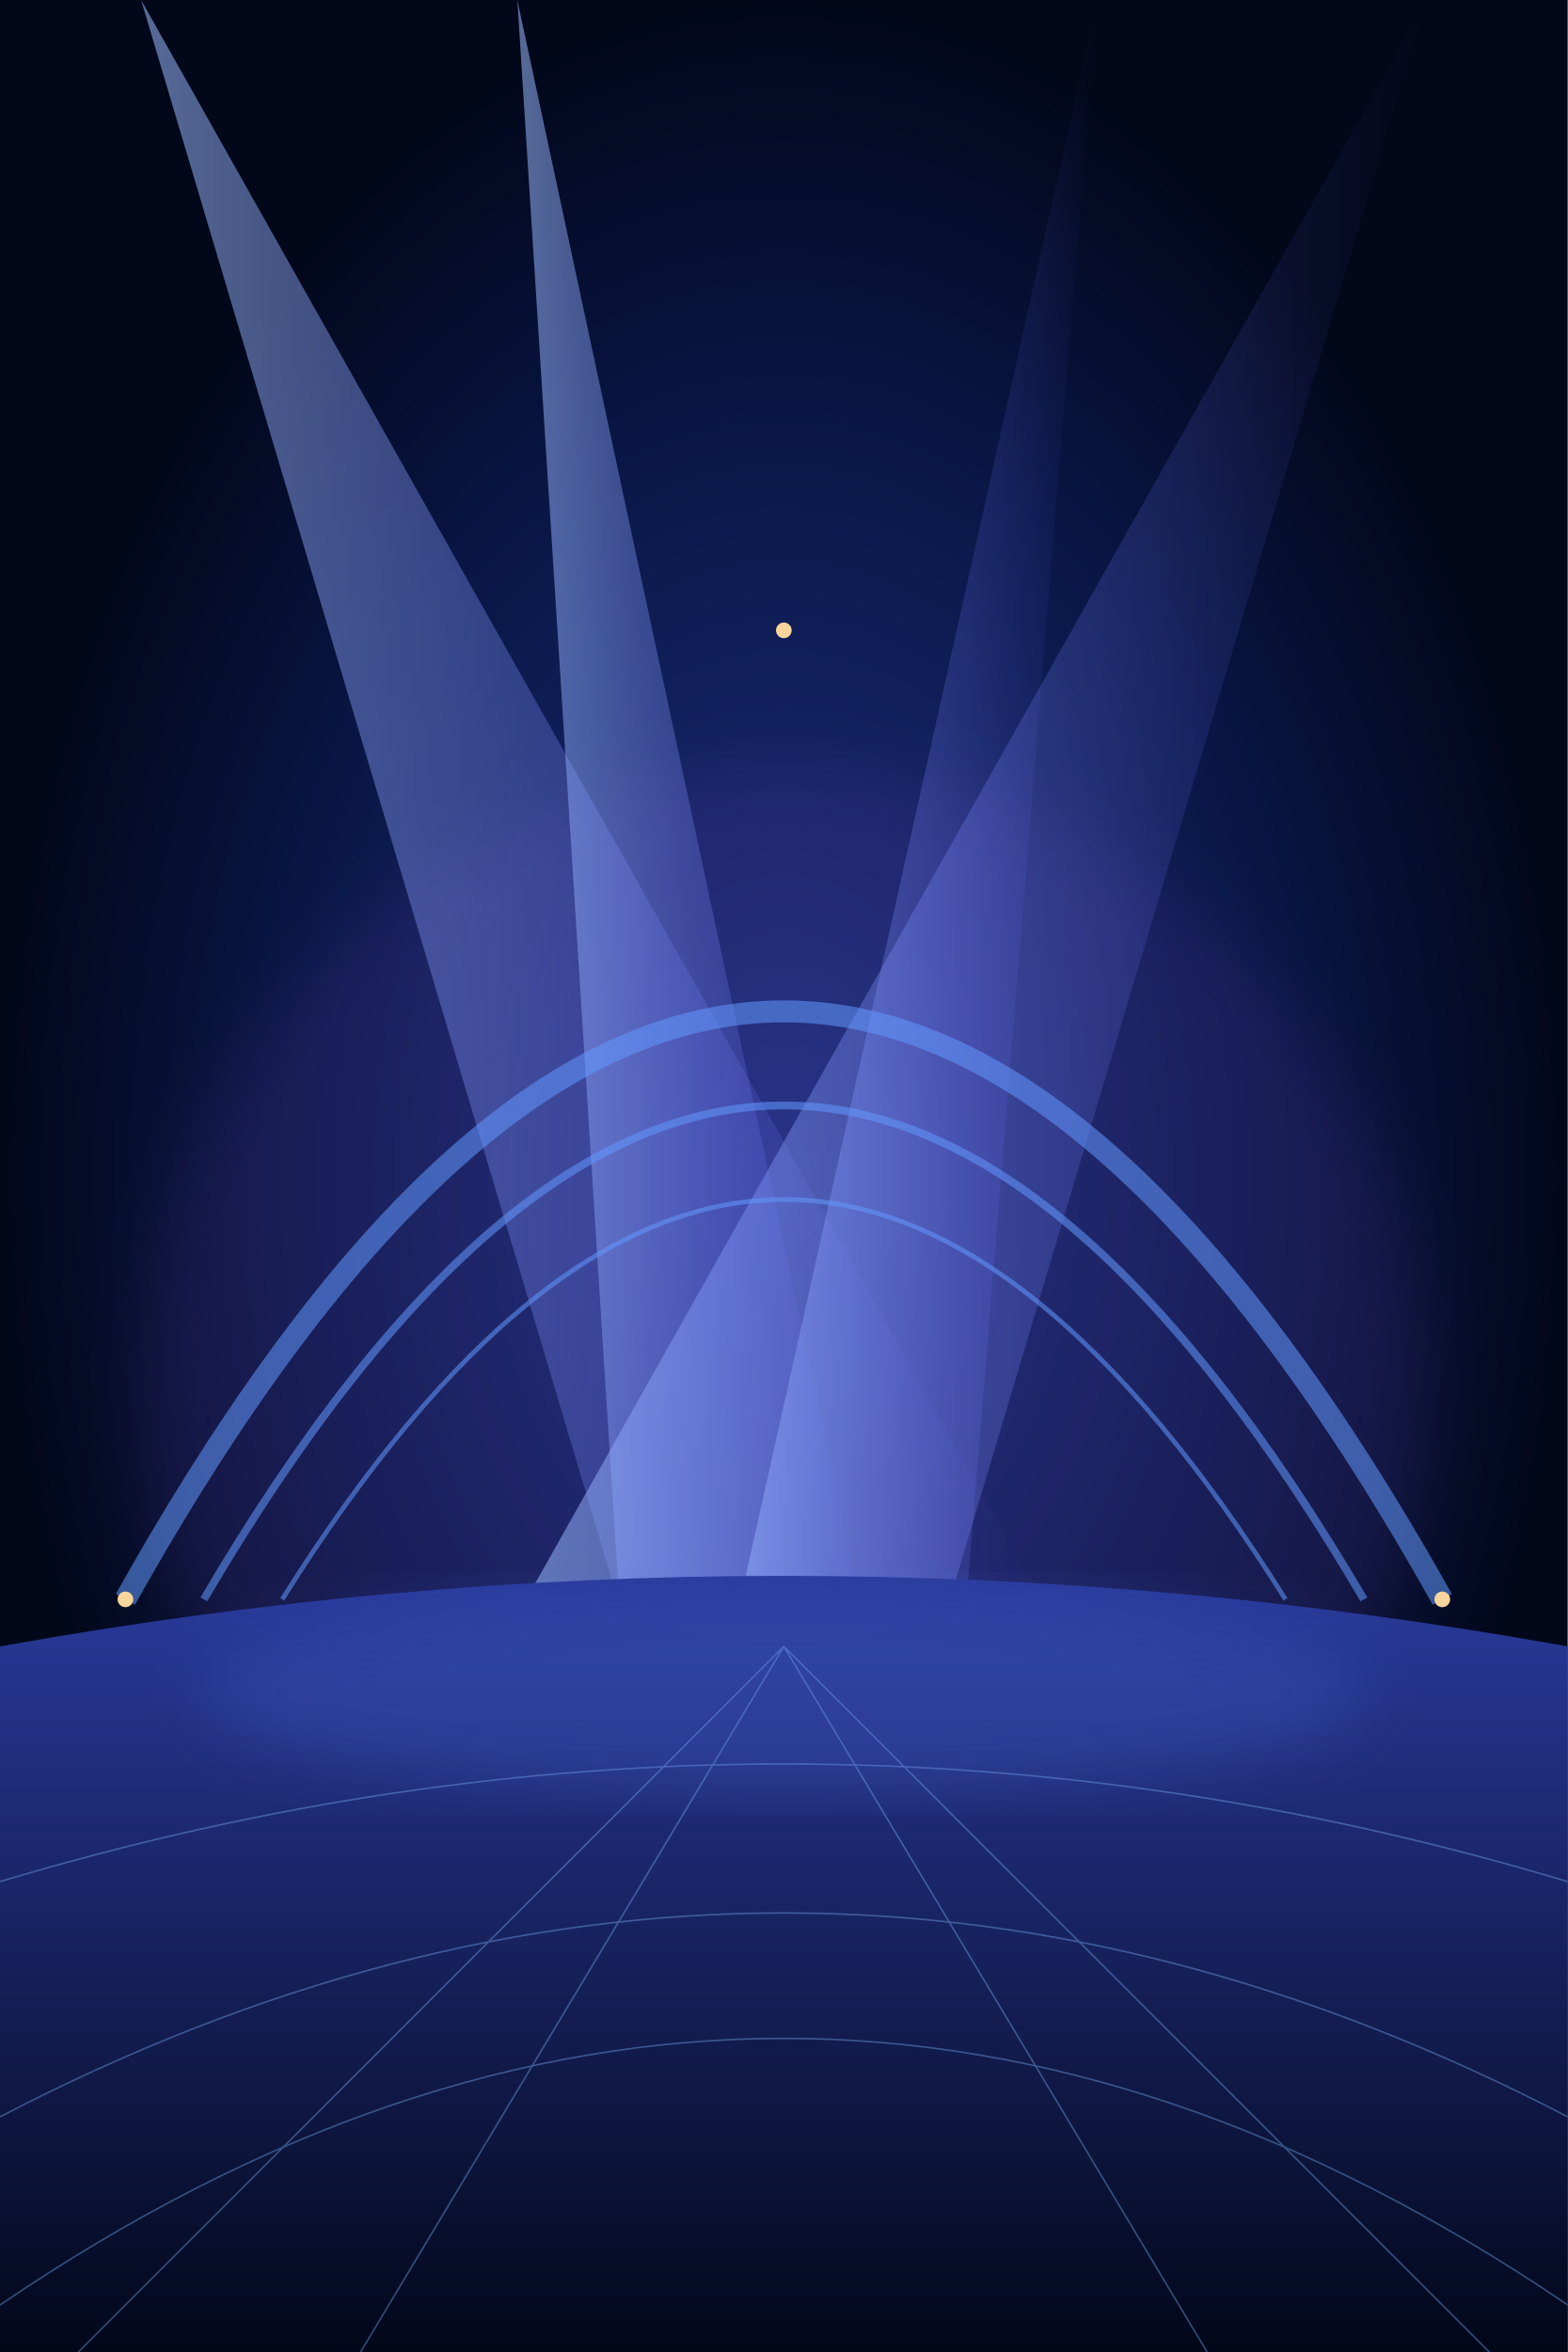
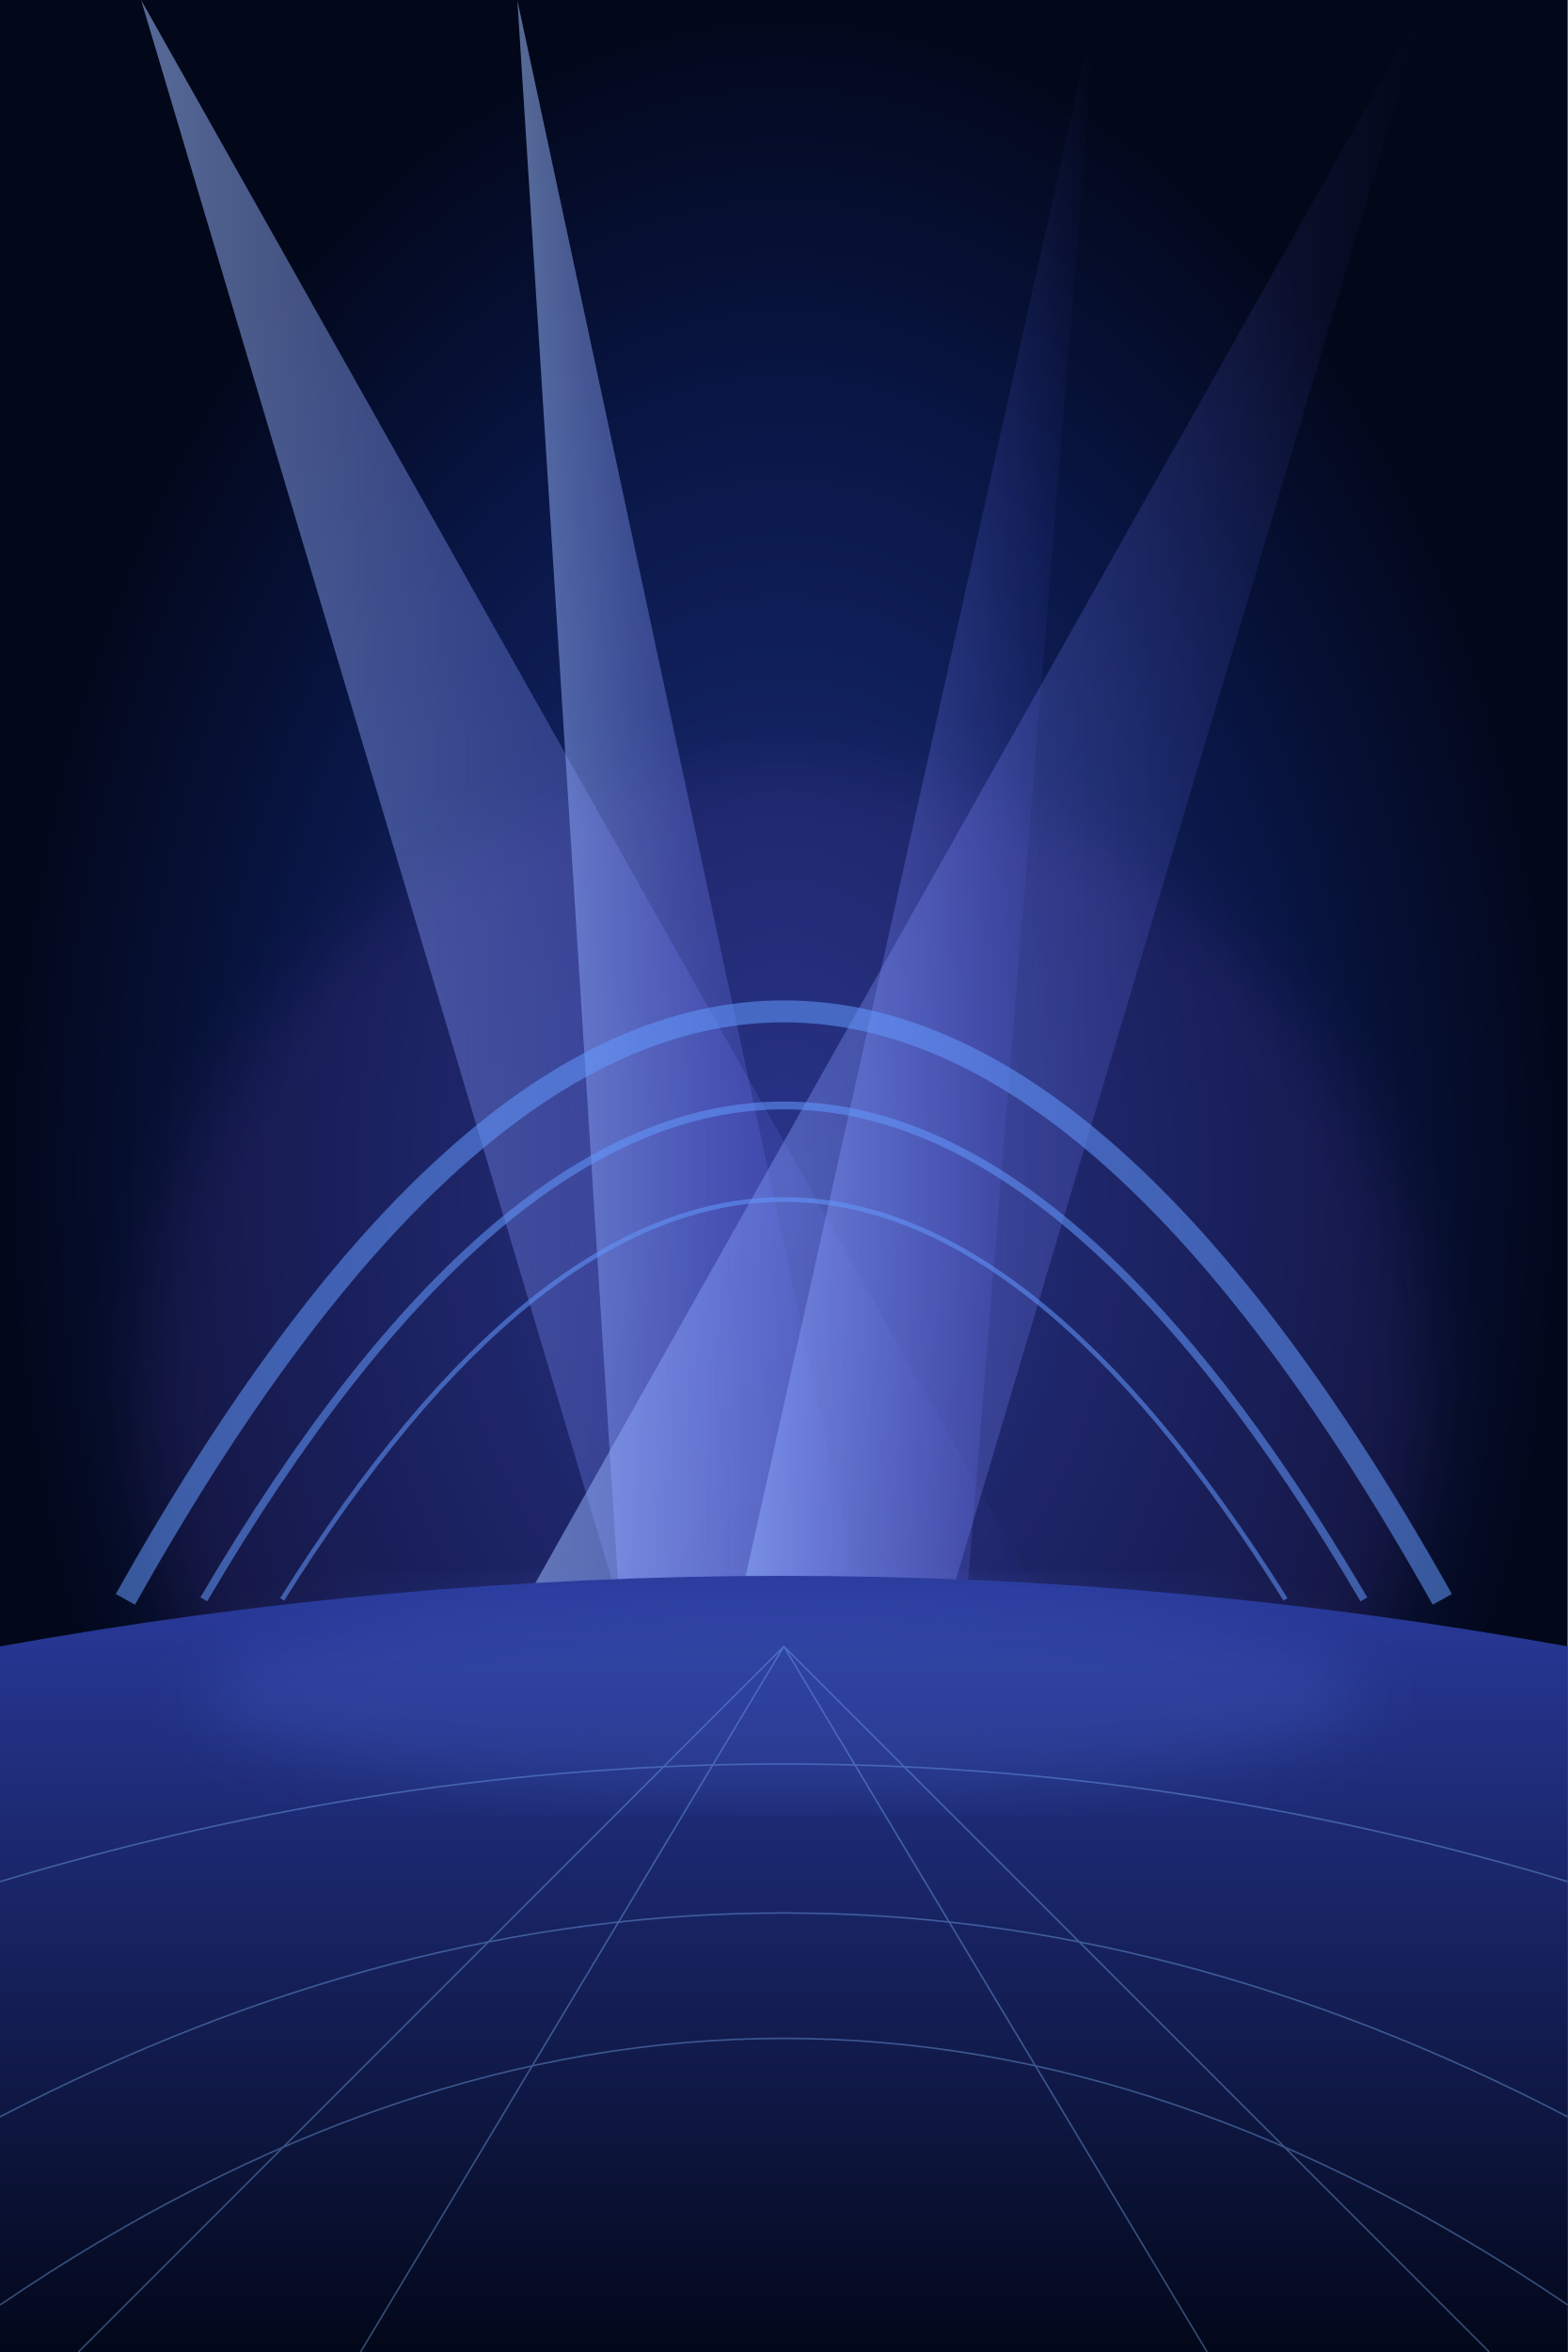
<svg xmlns="http://www.w3.org/2000/svg" viewBox="0 0 1000 1500" preserveAspectRatio="xMidYMid slice">
  <defs>
    <radialGradient id="night">
      <stop stop-color="#1d3182" />
      <stop offset=".65" stop-color="#091645" />
      <stop offset="1" stop-color="#020719" />
    </radialGradient>
    <linearGradient id="beam">
      <stop stop-color="#9cbcff" stop-opacity=".55" />
      <stop offset="1" stop-color="#5e5dfc" stop-opacity="0" />
    </linearGradient>
    <linearGradient id="floor" x2="0" y2="1">
      <stop stop-color="#293a9c" />
      <stop offset="1" stop-color="#020719" />
    </linearGradient>
    <filter id="glow">
      <feGaussianBlur stdDeviation="20" />
    </filter>
  </defs>
  <rect width="1000" height="1500" fill="url(#night)" />
  <ellipse cx="500" cy="890" rx="410" ry="400" fill="#6c43b1" opacity=".15" filter="url(#glow)" />
  <g fill="url(#beam)">
    <path d="M90 0 670 1030 400 1040Z" />
    <path d="M910 0 330 1030 600 1040Z" />
    <path d="M330 0 570 1120 400 1100Z" />
    <path d="M700 0 450 1120 610 1100Z" />
  </g>
  <g fill="none" stroke="#6299ff" opacity=".54">
    <path d="M80 1020Q500 270 920 1020" stroke-width="14" />
    <path d="M130 1020Q500 390 870 1020" stroke-width="5" />
    <path d="M180 1020Q500 510 820 1020" stroke-width="3" />
  </g>
-   <g fill="#f7d59c">
-     <circle cx="80" cy="1020" r="5" />
-     <circle cx="920" cy="1020" r="5" />
-     <circle cx="500" cy="402" r="5" />
-   </g>
  <path d="M0 1050Q500 960 1000 1050V1500H0Z" fill="url(#floor)" />
  <g stroke="#81b9ff" opacity=".38" fill="none">
    <path d="M0 1200Q500 1050 1000 1200" />
    <path d="M0 1350Q500 1090 1000 1350" />
    <path d="M0 1470Q500 1130 1000 1470" />
    <path d="M500 1050 50 1500M500 1050 950 1500M500 1050 230 1500M500 1050 770 1500" />
  </g>
  <ellipse cx="500" cy="1080" rx="370" ry="65" fill="#5273e5" opacity=".22" filter="url(#glow)" />
</svg>
